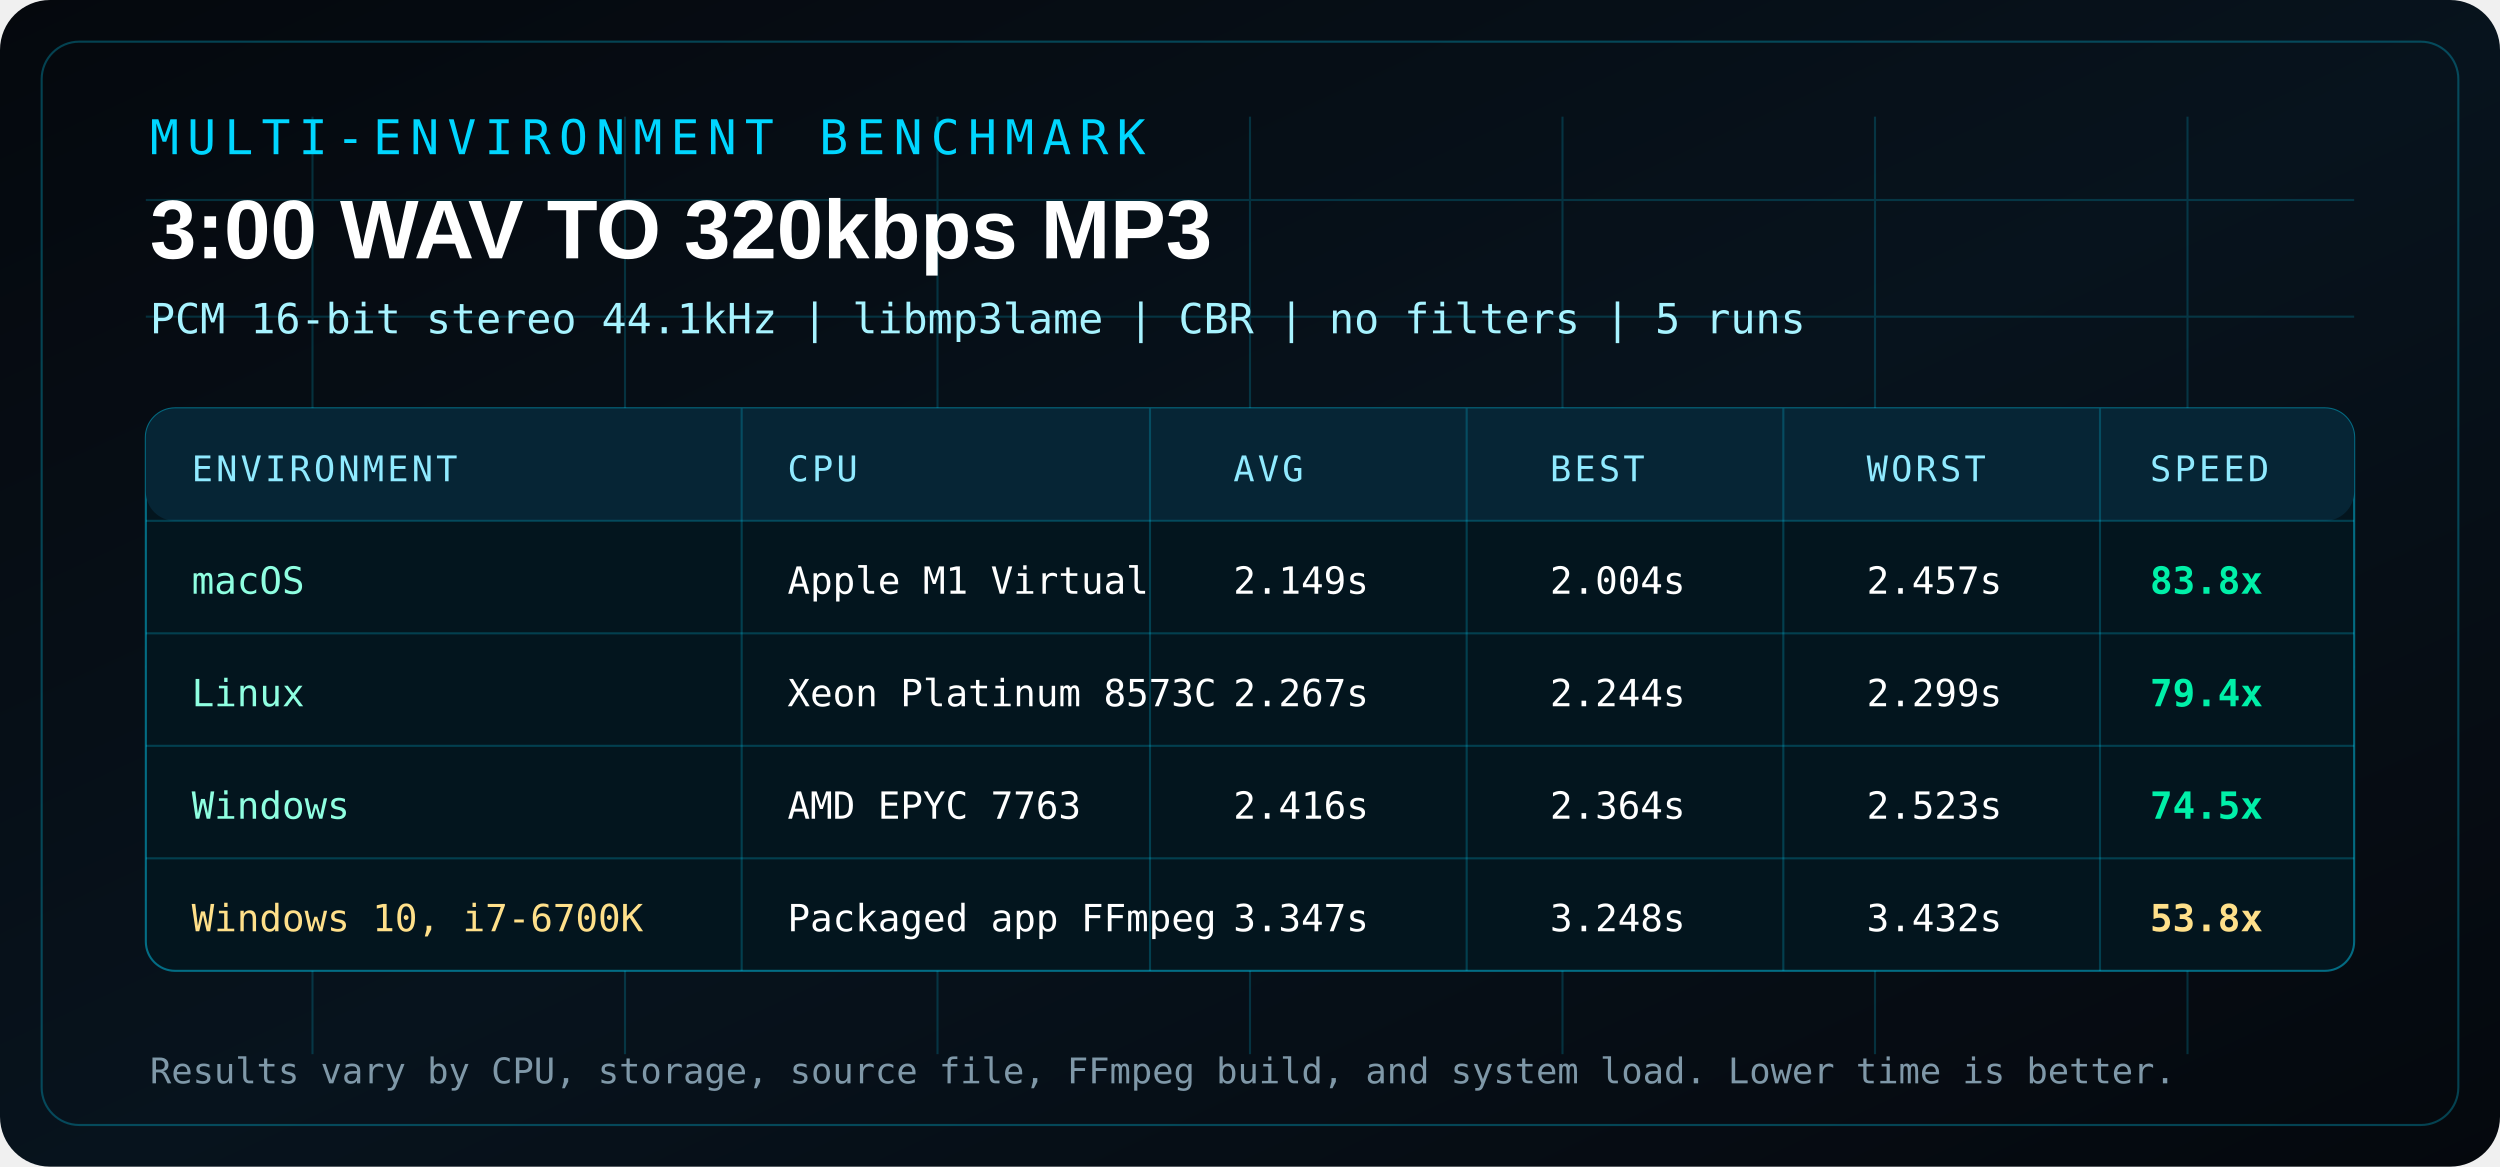
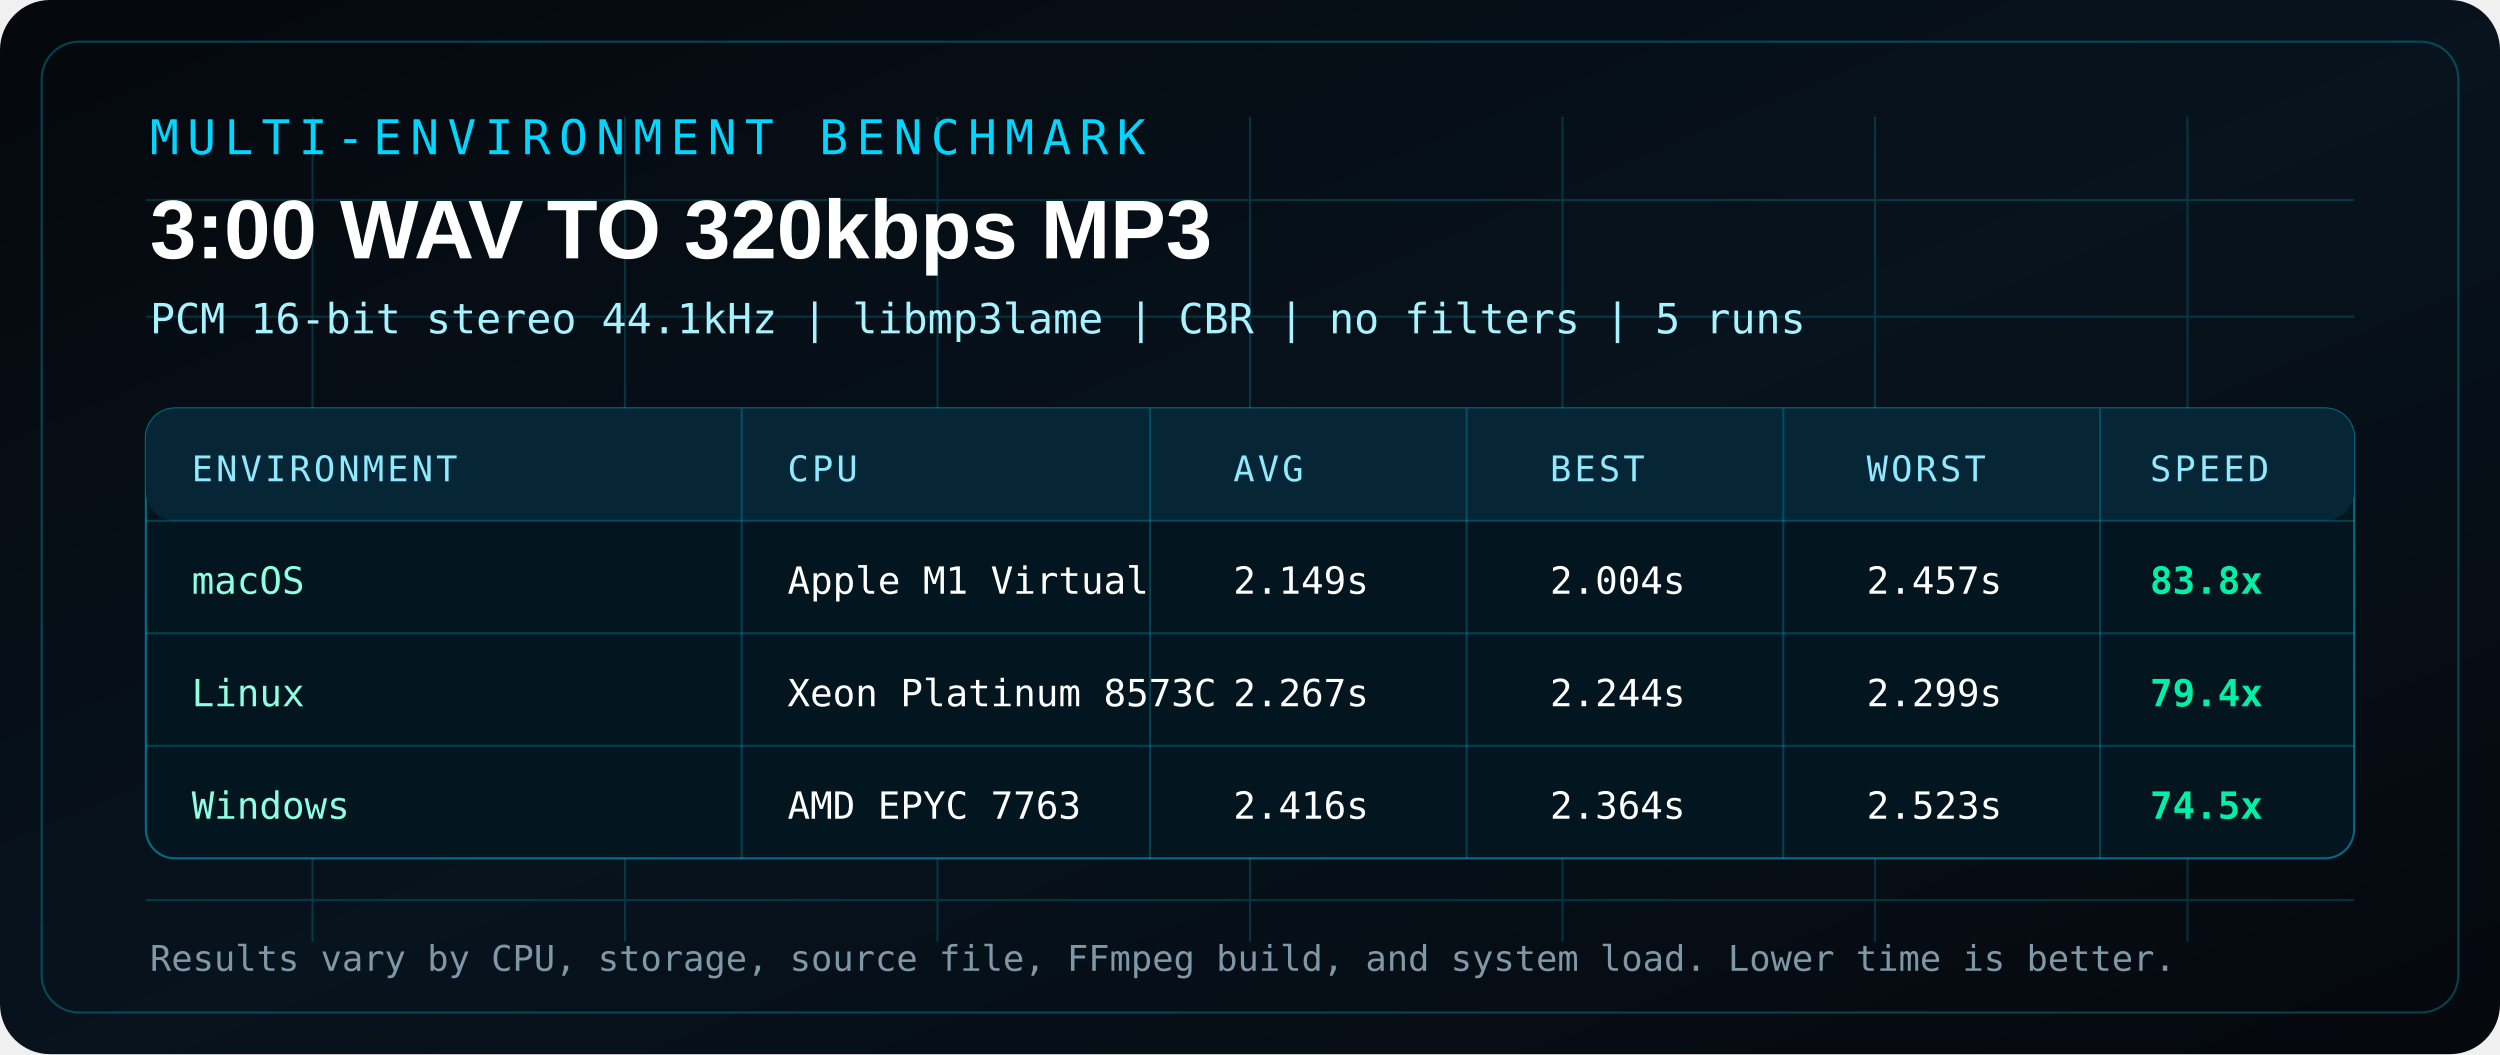
- <svg xmlns="http://www.w3.org/2000/svg" width="1200" height="560" viewBox="0 0 1200 560" role="img" aria-labelledby="title desc">
+ <svg xmlns="http://www.w3.org/2000/svg" width="1200" height="506" viewBox="0 0 1200 506" role="img" aria-labelledby="title desc">
  <defs>
    <linearGradient id="bg" x1="0" y1="0" x2="1" y2="1">
      <stop offset="0" stop-color="#05080d" />
      <stop offset="0.52" stop-color="#07131d" />
      <stop offset="1" stop-color="#05080d" />
    </linearGradient>
    <linearGradient id="line" x1="0" y1="0" x2="1" y2="0">
      <stop offset="0" stop-color="#00d6ff" stop-opacity="0.2" />
      <stop offset="0.5" stop-color="#00d6ff" />
      <stop offset="1" stop-color="#00f0a8" />
    </linearGradient>
    <filter id="glow" x="-30%" y="-30%" width="160%" height="160%">
      <feGaussianBlur stdDeviation="4" result="blur" />
      <feMerge>
        <feMergeNode in="blur" />
        <feMergeNode in="SourceGraphic" />
      </feMerge>
    </filter>
  </defs>
-   <rect width="1200" height="560" rx="24" fill="url(#bg)" />
-   <rect x="20" y="20" width="1160" height="520" rx="18" fill="none" stroke="#00d6ff" stroke-opacity="0.28" />
+   <rect width="1200" height="506" rx="24" fill="url(#bg)" />
+   <rect x="20" y="20" width="1160" height="466" rx="18" fill="none" stroke="#00d6ff" stroke-opacity="0.28" />
  <g opacity="0.18" stroke="#00d6ff" stroke-width="1">
    <path d="M70 96H1130M70 152H1130M70 208H1130M70 264H1130M70 320H1130M70 376H1130M70 432H1130" />
-     <path d="M150 56V506M300 56V506M450 56V506M600 56V506M750 56V506M900 56V506M1050 56V506" />
+     <path d="M150 56V452M300 56V452M450 56V452M600 56V452M750 56V452M900 56V452M1050 56V452" />
  </g>
  <text x="72" y="74" fill="#00d6ff" font-family="Consolas, 'Share Tech Mono', monospace" font-size="23" letter-spacing="4">MULTI-ENVIRONMENT BENCHMARK</text>
  <text x="72" y="124" fill="#ffffff" font-family="Orbitron, Arial, sans-serif" font-size="40" font-weight="900">3:00 WAV TO 320kbps MP3</text>
  <text x="72" y="160" fill="#a7f3ff" font-family="Consolas, monospace" font-size="20">PCM 16-bit stereo 44.1kHz | libmp3lame | CBR | no filters | 5 runs</text>
-   <rect x="70" y="196" width="1060" height="270" rx="14" fill="#03151e" stroke="#00d6ff" stroke-opacity="0.46" />
+   <rect x="70" y="196" width="1060" height="216" rx="14" fill="#03151e" stroke="#00d6ff" stroke-opacity="0.46" />
  <rect x="70" y="196" width="1060" height="54" rx="14" fill="#062535" />
-   <path d="M70 250H1130M70 304H1130M70 358H1130M70 412H1130" stroke="#00d6ff" stroke-opacity="0.22" />
-   <path d="M356 196V466M552 196V466M704 196V466M856 196V466M1008 196V466" stroke="#00d6ff" stroke-opacity="0.22" />
+   <path d="M70 250H1130M70 304H1130M70 358H1130" stroke="#00d6ff" stroke-opacity="0.22" />
+   <path d="M356 196V412M552 196V412M704 196V412M856 196V412M1008 196V412" stroke="#00d6ff" stroke-opacity="0.22" />
  <g font-family="Consolas, 'Share Tech Mono', monospace" font-size="17" fill="#90eaff" letter-spacing="1.5">
    <text x="92" y="231">ENVIRONMENT</text>
    <text x="378" y="231">CPU</text>
    <text x="592" y="231">AVG</text>
    <text x="744" y="231">BEST</text>
    <text x="896" y="231">WORST</text>
    <text x="1032" y="231">SPEED</text>
  </g>
  <g font-family="Consolas, monospace" font-size="18" fill="#ffffff">
    <text x="92" y="285" fill="#8fffe1">macOS</text>
    <text x="378" y="285">Apple M1 Virtual</text>
    <text x="592" y="285">2.149s</text>
    <text x="744" y="285">2.004s</text>
    <text x="896" y="285">2.457s</text>
    <text x="1032" y="285" fill="#00f0a8" font-weight="700">83.8x</text>
    <text x="92" y="339" fill="#8fffe1">Linux</text>
    <text x="378" y="339">Xeon Platinum 8573C</text>
    <text x="592" y="339">2.267s</text>
    <text x="744" y="339">2.244s</text>
    <text x="896" y="339">2.299s</text>
    <text x="1032" y="339" fill="#00f0a8" font-weight="700">79.4x</text>
    <text x="92" y="393" fill="#8fffe1">Windows</text>
    <text x="378" y="393">AMD EPYC 7763</text>
    <text x="592" y="393">2.416s</text>
    <text x="744" y="393">2.364s</text>
    <text x="896" y="393">2.523s</text>
    <text x="1032" y="393" fill="#00f0a8" font-weight="700">74.5x</text>
-     <text x="92" y="447" fill="#ffe08a">Windows 10, i7-6700K</text>
-     <text x="378" y="447">Packaged app FFmpeg</text>
-     <text x="592" y="447">3.347s</text>
-     <text x="744" y="447">3.248s</text>
-     <text x="896" y="447">3.432s</text>
-     <text x="1032" y="447" fill="#ffe08a" font-weight="700">53.8x</text>
  </g>
-   <path d="M70 486H1130" stroke="url(#line)" stroke-width="3" filter="url(#glow)" />
-   <text x="72" y="520" fill="#7f98a8" font-family="Consolas, monospace" font-size="17">Results vary by CPU, storage, source file, FFmpeg build, and system load. Lower time is better.</text>
+   <path d="M70 432H1130" stroke="url(#line)" stroke-width="3" filter="url(#glow)" />
+   <text x="72" y="466" fill="#7f98a8" font-family="Consolas, monospace" font-size="17">Results vary by CPU, storage, source file, FFmpeg build, and system load. Lower time is better.</text>
</svg>
